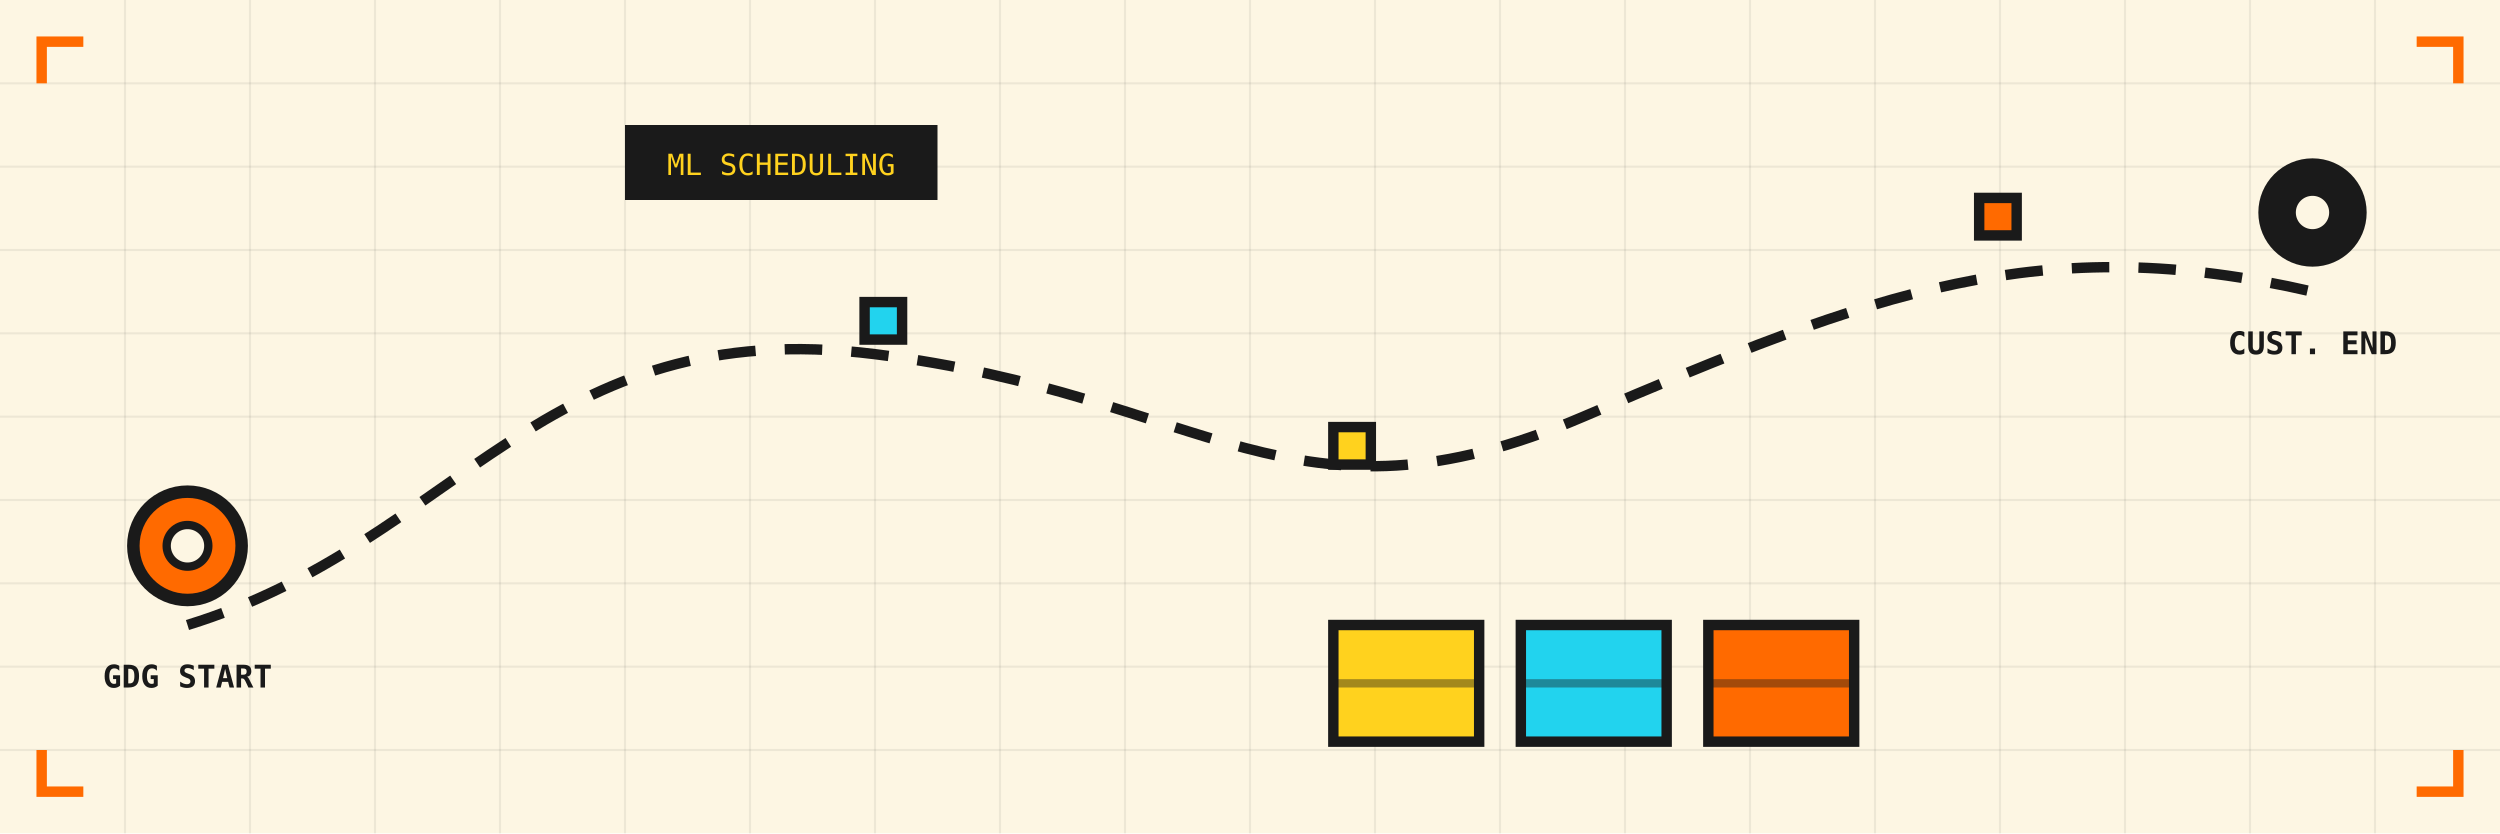
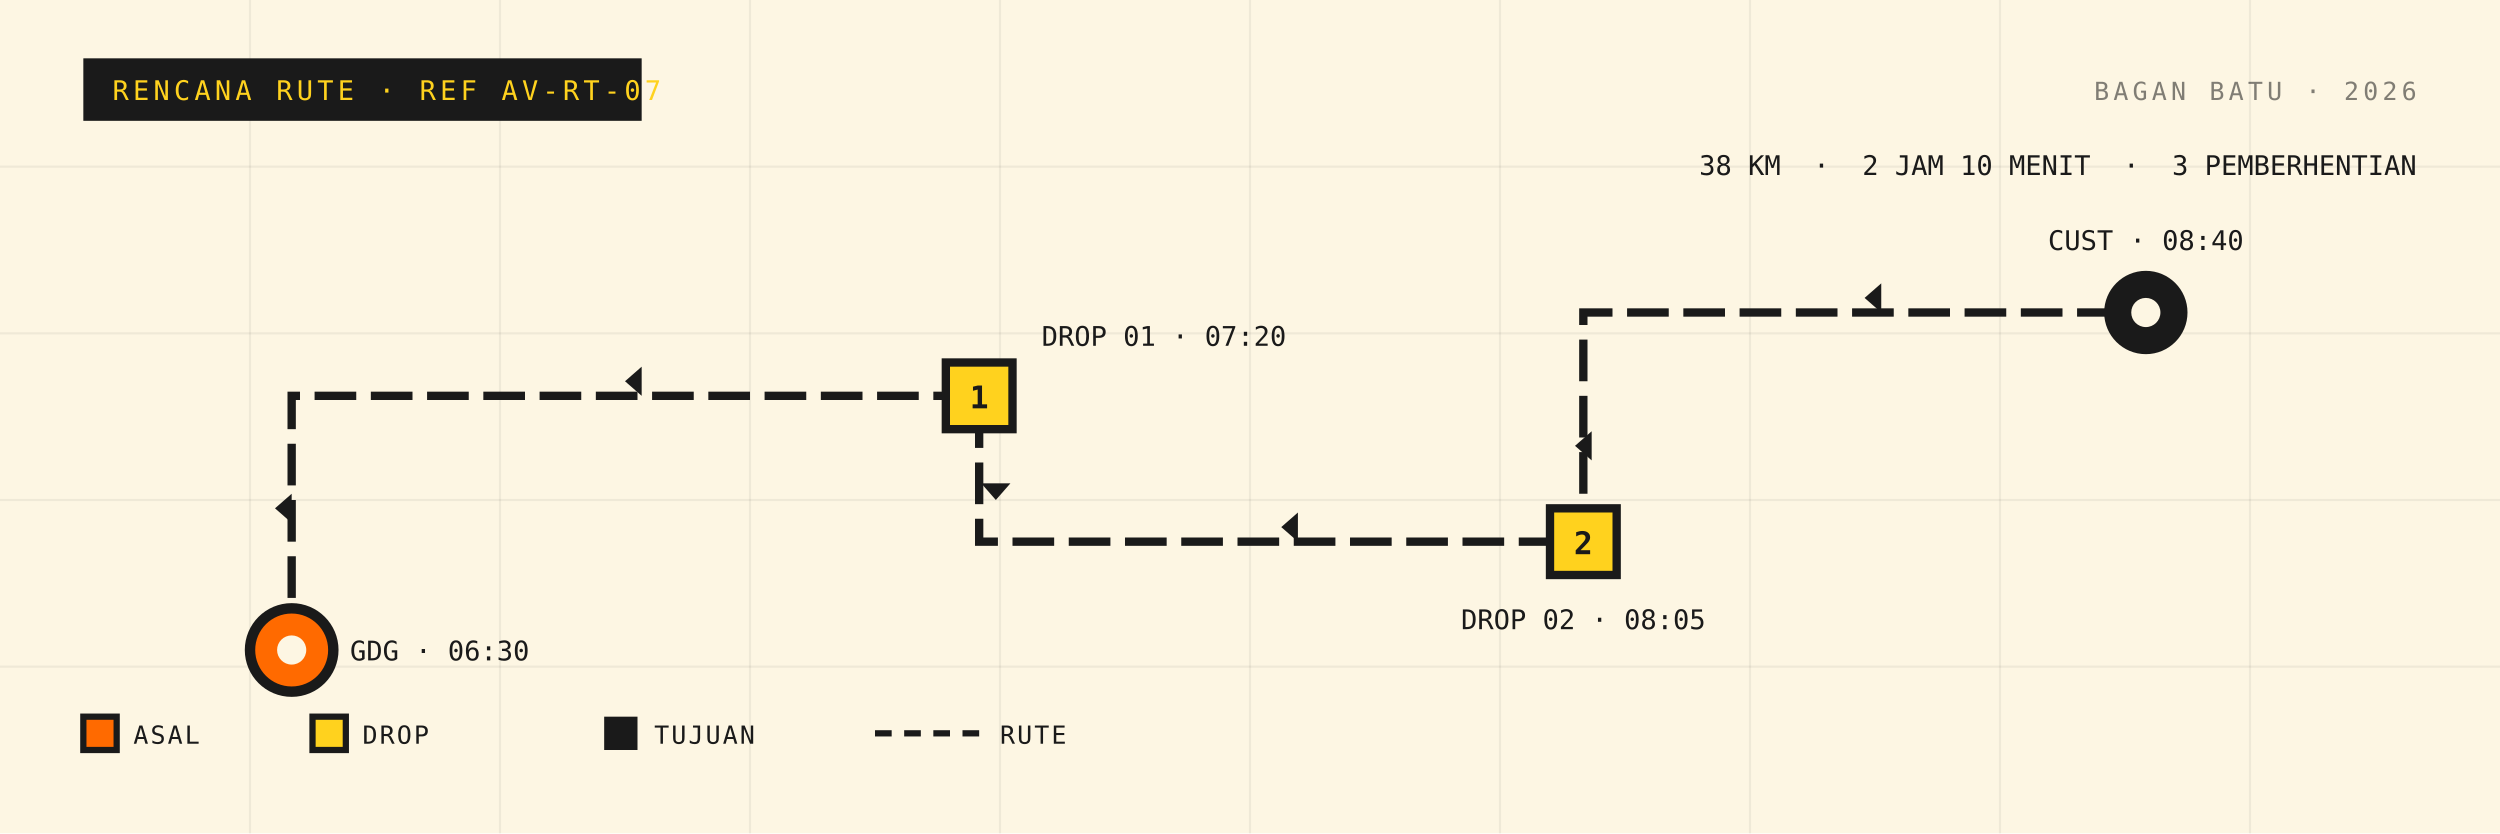
<svg xmlns="http://www.w3.org/2000/svg" viewBox="0 0 1200 400" font-family="'IBM Plex Mono', ui-monospace, monospace">
  <rect width="1200" height="400" fill="#fdf6e3" />
-   <g stroke="#1a1a1a" stroke-opacity="0.07">
-     <path d="M 0 40 H1200 M 0 80 H1200 M 0 120 H1200 M 0 160 H1200 M 0 200 H1200 M 0 240 H1200 M 0 280 H1200 M 0 320 H1200 M 0 360 H1200" fill="none" />
-     <path d="M 60 0 V400 M 120 0 V400 M 180 0 V400 M 240 0 V400 M 300 0 V400 M 360 0 V400 M 420 0 V400 M 480 0 V400 M 540 0 V400 M 600 0 V400 M 660 0 V400 M 720 0 V400 M 780 0 V400 M 840 0 V400 M 900 0 V400 M 960 0 V400 M 1020 0 V400 M 1080 0 V400 M 1140 0 V400" fill="none" />
+   <g stroke="#1a1a1a" stroke-opacity="0.06">
+     <path d="M 0 80 H1200 M 0 160 H1200 M 0 240 H1200 M 0 320 H1200" />
+     <path d="M 120 0 V400 M 240 0 V400 M 360 0 V400 M 480 0 V400 M 600 0 V400 M 720 0 V400 M 840 0 V400 M 960 0 V400 M 1080 0 V400" />
  </g>
-   <path d="M 90 300 C 220 260 260 150 420 170 S 620 260 760 200 S 980 110 1110 140" fill="none" stroke="#1a1a1a" stroke-width="5" stroke-dasharray="18 14" />
-   <g stroke="#1a1a1a" stroke-width="5">
-     <rect x="415" y="145" width="18" height="18" fill="#22d3ee" />
-     <rect x="640" y="205" width="18" height="18" fill="#ffd21e" />
-     <rect x="950" y="95" width="18" height="18" fill="#ff6a00" />
+   <rect x="40" y="28" width="268" height="30" fill="#1a1a1a" />
+   <text x="54" y="48" font-size="13" letter-spacing="2" fill="#ffd21e">RENCANA RUTE · REF AV-RT-07</text>
+   <text x="1160" y="48" text-anchor="end" font-size="12" letter-spacing="2" fill="#1a1a1a" fill-opacity="0.55">BAGAN BATU · 2026</text>
+   <text x="1160" y="84" text-anchor="end" font-size="13" fill="#1a1a1a">
+     38 KM  ·  2 JAM 10 MENIT  ·  3 PEMBERHENTIAN
+   </text>
+   <path d="M 140 312 L 140 190 L 470 190 L 470 260 L 760 260 L 760 150 L 1030 150" fill="none" stroke="#1a1a1a" stroke-width="4" stroke-dasharray="16 11" stroke-linecap="square" />
+   <g fill="#1a1a1a">
+     <path d="M 140 236 l -7 8 h 14 z" transform="rotate(-90 140 244)" />
+     <path d="M 300 183 l 8 7 v -14 z" />
+     <path d="M 470 232 l 7 8 h -14 z" transform="rotate(180 474 236)" />
+     <path d="M 615 253 l 8 7 v -14 z" />
+     <path d="M 760 210 l -7 8 h 14 z" transform="rotate(-90 760 214)" />
+     <path d="M 895 143 l 8 7 v -14 z" />
  </g>
  <g>
-     <circle cx="90" cy="262" r="26" fill="#ff6a00" stroke="#1a1a1a" stroke-width="6" />
-     <circle cx="90" cy="262" r="10" fill="#fdf6e3" stroke="#1a1a1a" stroke-width="4" />
-     <text x="90" y="330" text-anchor="middle" font-size="15" font-weight="600" fill="#1a1a1a">GDG START</text>
+     <circle cx="140" cy="312" r="20" fill="#ff6a00" stroke="#1a1a1a" stroke-width="5" />
+     <circle cx="140" cy="312" r="7" fill="#fdf6e3" />
+     <text x="168" y="317" font-size="13" fill="#1a1a1a">GDG · 06:30</text>
  </g>
  <g>
-     <circle cx="1110" cy="102" r="26" fill="#1a1a1a" />
-     <circle cx="1110" cy="102" r="10" fill="#fdf6e3" stroke="#1a1a1a" stroke-width="4" />
-     <text x="1110" y="170" text-anchor="middle" font-size="15" font-weight="600" fill="#1a1a1a">CUST. END</text>
+     <rect x="454" y="174" width="32" height="32" fill="#ffd21e" stroke="#1a1a1a" stroke-width="4" />
+     <text x="470" y="196" text-anchor="middle" font-size="15" font-weight="600" fill="#1a1a1a">1</text>
+     <text x="500" y="166" font-size="13" fill="#1a1a1a">DROP 01 · 07:20</text>
  </g>
-   <rect x="300" y="60" width="150" height="36" fill="#1a1a1a" />
-   <text x="375" y="84" text-anchor="middle" font-size="14" fill="#ffd21e">ML SCHEDULING</text>
-   <g stroke="#1a1a1a" stroke-width="5">
-     <rect x="640" y="300" width="70" height="56" fill="#ffd21e" />
-     <rect x="730" y="300" width="70" height="56" fill="#22d3ee" />
-     <rect x="820" y="300" width="70" height="56" fill="#ff6a00" />
+   <g>
+     <rect x="744" y="244" width="32" height="32" fill="#ffd21e" stroke="#1a1a1a" stroke-width="4" />
+     <text x="760" y="266" text-anchor="middle" font-size="15" font-weight="600" fill="#1a1a1a">2</text>
+     <text x="760" y="302" text-anchor="middle" font-size="13" fill="#1a1a1a">DROP 02 · 08:05</text>
  </g>
-   <line x1="640" y1="328" x2="710" y2="328" stroke="#1a1a1a" stroke-width="4" opacity="0.4" />
-   <line x1="730" y1="328" x2="800" y2="328" stroke="#1a1a1a" stroke-width="4" opacity="0.4" />
-   <line x1="820" y1="328" x2="890" y2="328" stroke="#1a1a1a" stroke-width="4" opacity="0.4" />
-   <g stroke="#ff6a00" stroke-width="5" fill="none">
-     <path d="M 20 40 v-20 h20 M 1180 40 v-20 h-20 M 20 360 v20 h20 M 1180 360 v20 h-20" />
+   <g>
+     <circle cx="1030" cy="150" r="20" fill="#1a1a1a" />
+     <circle cx="1030" cy="150" r="7" fill="#fdf6e3" />
+     <text x="1030" y="120" text-anchor="middle" font-size="13" fill="#1a1a1a">CUST · 08:40</text>
+   </g>
+   <g>
+     <rect x="40" y="344" width="16" height="16" fill="#ff6a00" stroke="#1a1a1a" stroke-width="3" />
+     <text x="64" y="357" font-size="12" letter-spacing="1" fill="#1a1a1a">ASAL</text>
+     <rect x="150" y="344" width="16" height="16" fill="#ffd21e" stroke="#1a1a1a" stroke-width="3" />
+     <text x="174" y="357" font-size="12" letter-spacing="1" fill="#1a1a1a">DROP</text>
+     <rect x="290" y="344" width="16" height="16" fill="#1a1a1a" />
+     <text x="314" y="357" font-size="12" letter-spacing="1" fill="#1a1a1a">TUJUAN</text>
+     <line x1="420" y1="352" x2="470" y2="352" stroke="#1a1a1a" stroke-width="3" stroke-dasharray="8 6" />
+     <text x="480" y="357" font-size="12" letter-spacing="1" fill="#1a1a1a">RUTE</text>
  </g>
</svg>
